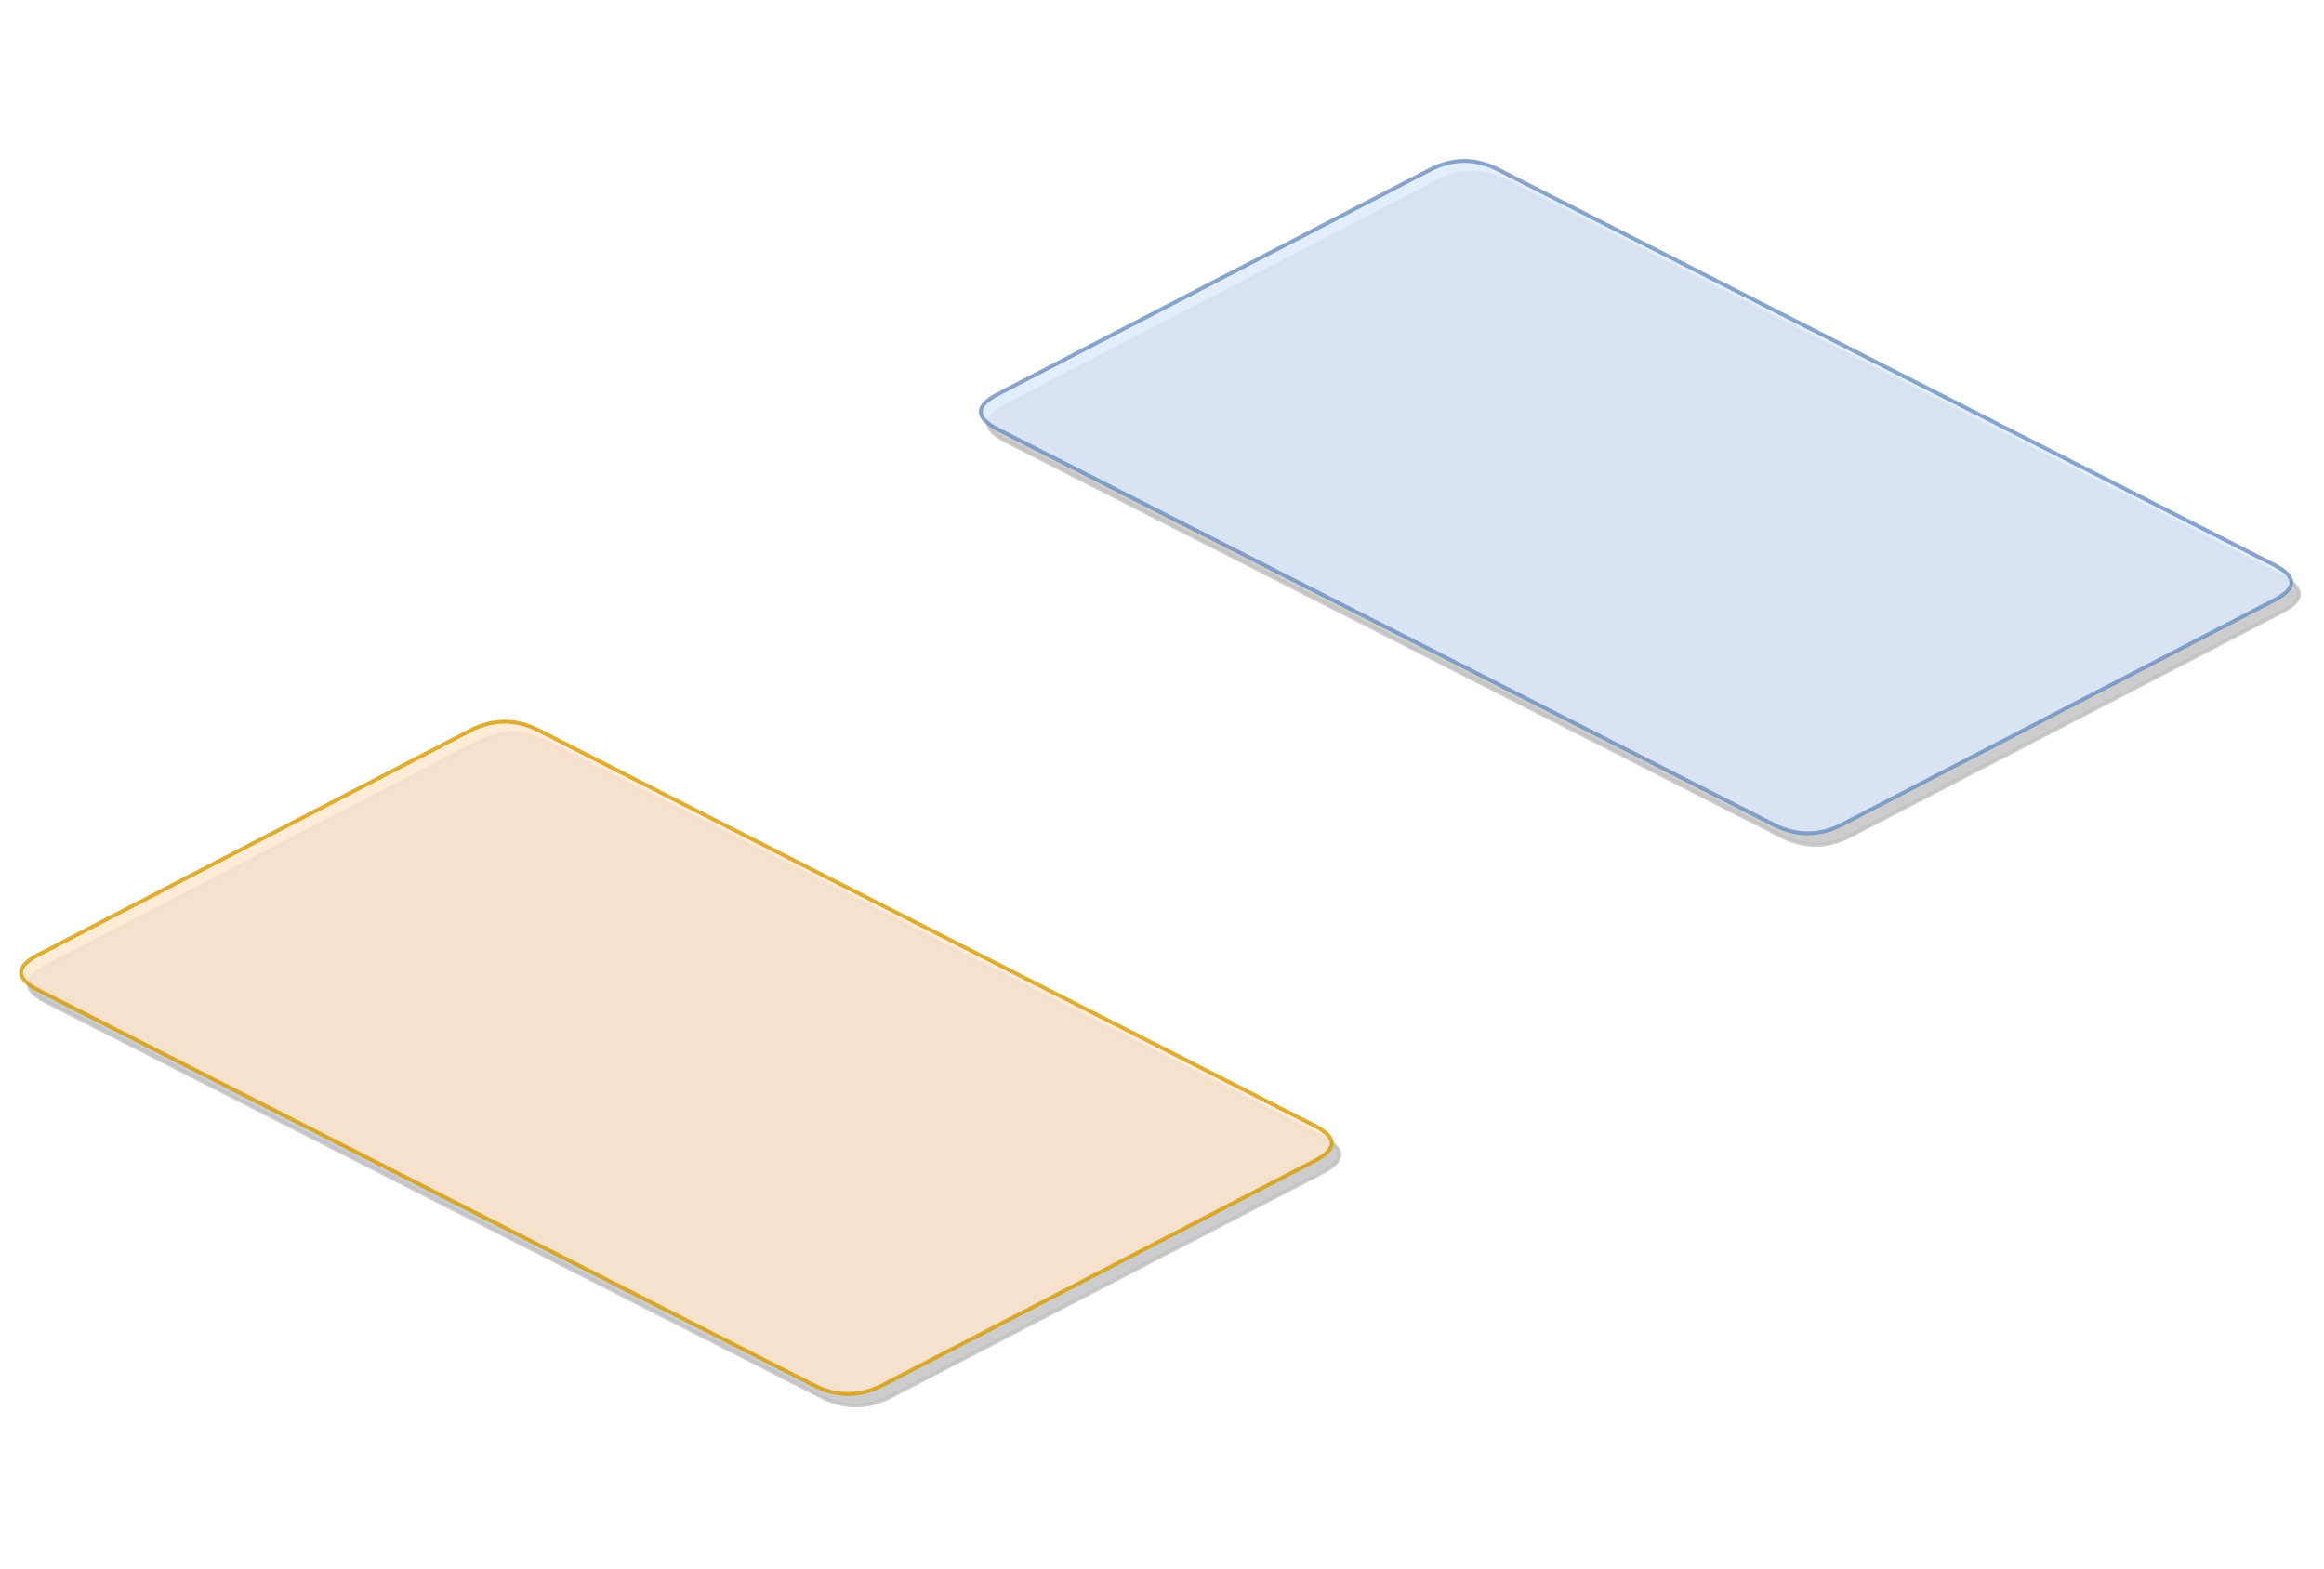
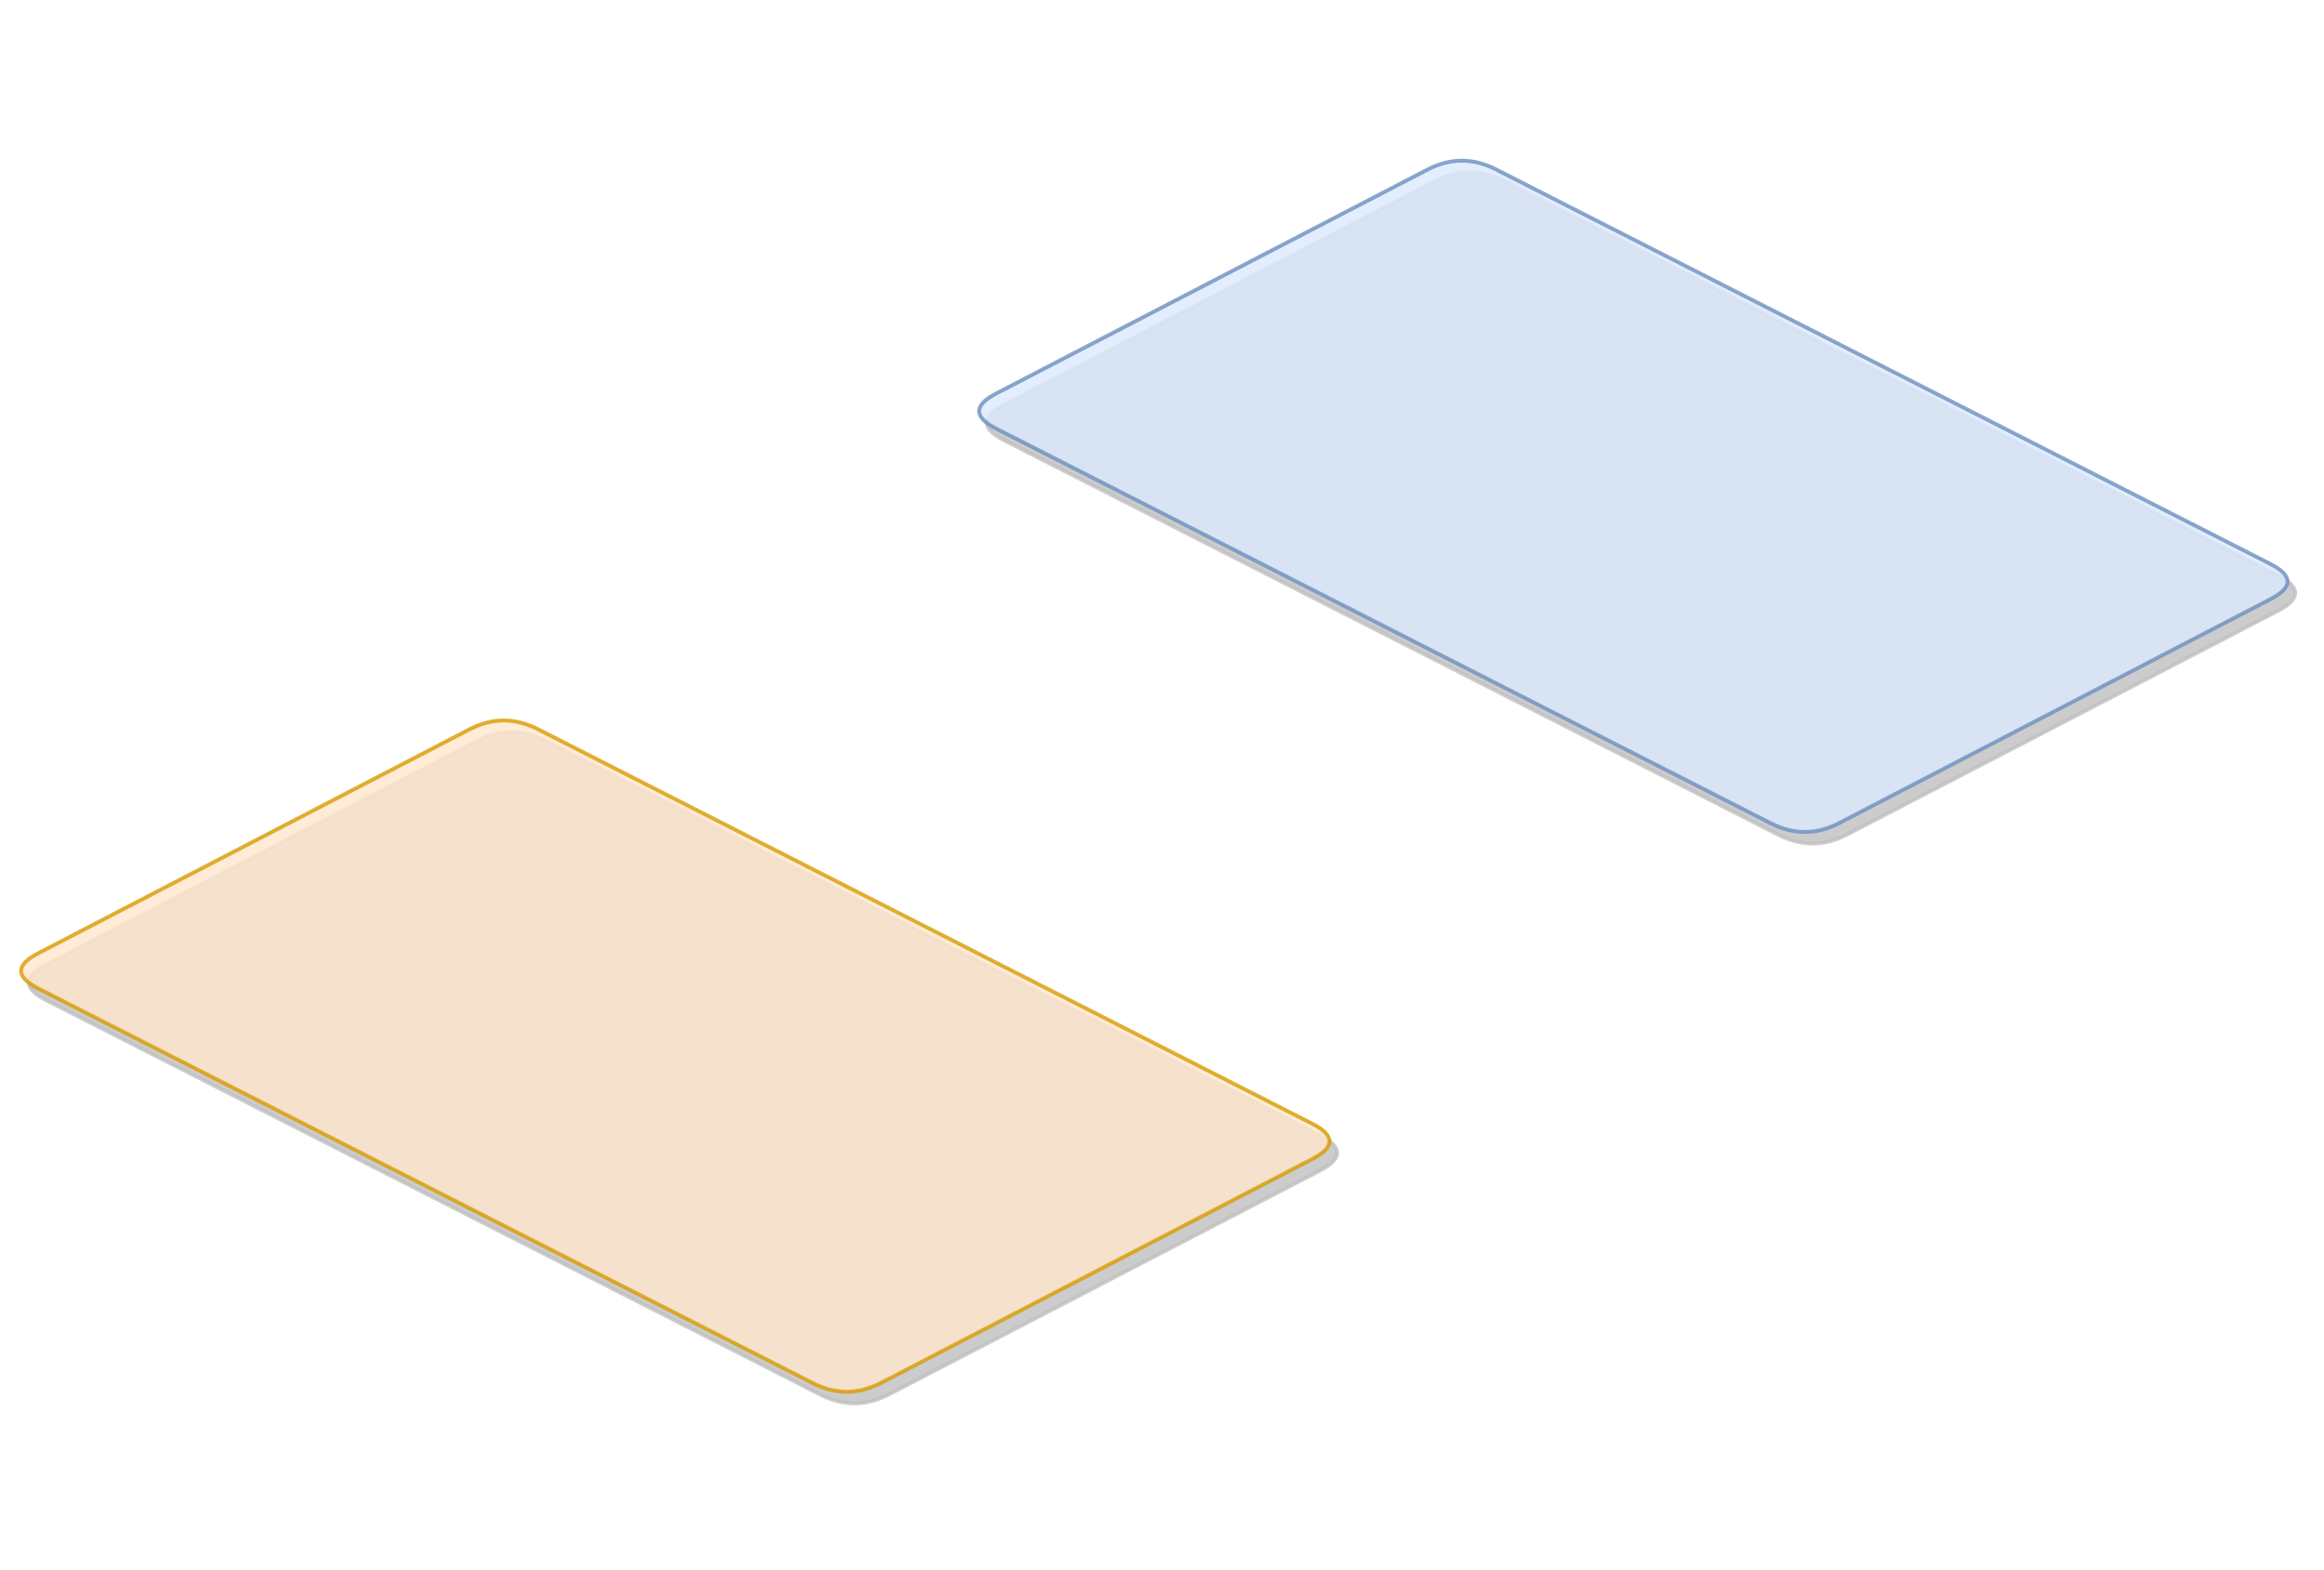
- <svg xmlns="http://www.w3.org/2000/svg" style="background-color: rgb(255, 255, 255);" version="1.1" width="603px" height="407px" viewBox="-0.5 -0.5 603 407">
+ <svg xmlns="http://www.w3.org/2000/svg" style="background-color: rgb(255, 255, 255);" version="1.1" width="604px" height="408px" viewBox="-0.5 -0.5 604 408">
  <defs />
  <g>
    <path d="M 381.46 188 L 268.5 188 Q 258.5 188 264.32 179.87 L 337.77 77.13 Q 343.58 69 353.58 69 L 579.5 69 Q 589.5 69 583.68 77.13 L 510.23 179.87 Q 504.42 188 494.42 188 Z" fill-opacity="0.8" fill="#000000" stroke="#000000" stroke-opacity="0.8" stroke-miterlimit="10" transform="translate(2,3)rotate(27,424,128.5)" opacity="0.25" />
    <path d="M 381.46 188 L 268.5 188 Q 258.5 188 264.32 179.87 L 337.77 77.13 Q 343.58 69 353.58 69 L 579.5 69 Q 589.5 69 583.68 77.13 L 510.23 179.87 Q 504.42 188 494.42 188 Z" fill-opacity="0.8" fill="#dae8fc" stroke="#6c8ebf" stroke-opacity="0.8" stroke-miterlimit="10" transform="rotate(27,424,128.5)" pointer-events="none" />
    <path d="M 132.46 333.5 L 19.5 333.5 Q 9.5 333.5 15.32 325.37 L 88.77 222.63 Q 94.58 214.5 104.58 214.5 L 330.5 214.5 Q 340.5 214.5 334.68 222.63 L 261.23 325.37 Q 255.42 333.5 245.42 333.5 Z" fill-opacity="0.8" fill="#000000" stroke="#000000" stroke-opacity="0.8" stroke-miterlimit="10" transform="translate(2,3)rotate(27,175,274)" opacity="0.25" />
    <path d="M 132.46 333.5 L 19.5 333.5 Q 9.5 333.5 15.32 325.37 L 88.77 222.63 Q 94.58 214.5 104.58 214.5 L 330.5 214.5 Q 340.5 214.5 334.68 222.63 L 261.23 325.37 Q 255.42 333.5 245.42 333.5 Z" fill-opacity="0.8" fill="#ffe6cc" stroke="#d79b00" stroke-opacity="0.8" stroke-miterlimit="10" transform="rotate(27,175,274)" pointer-events="none" />
  </g>
</svg>
